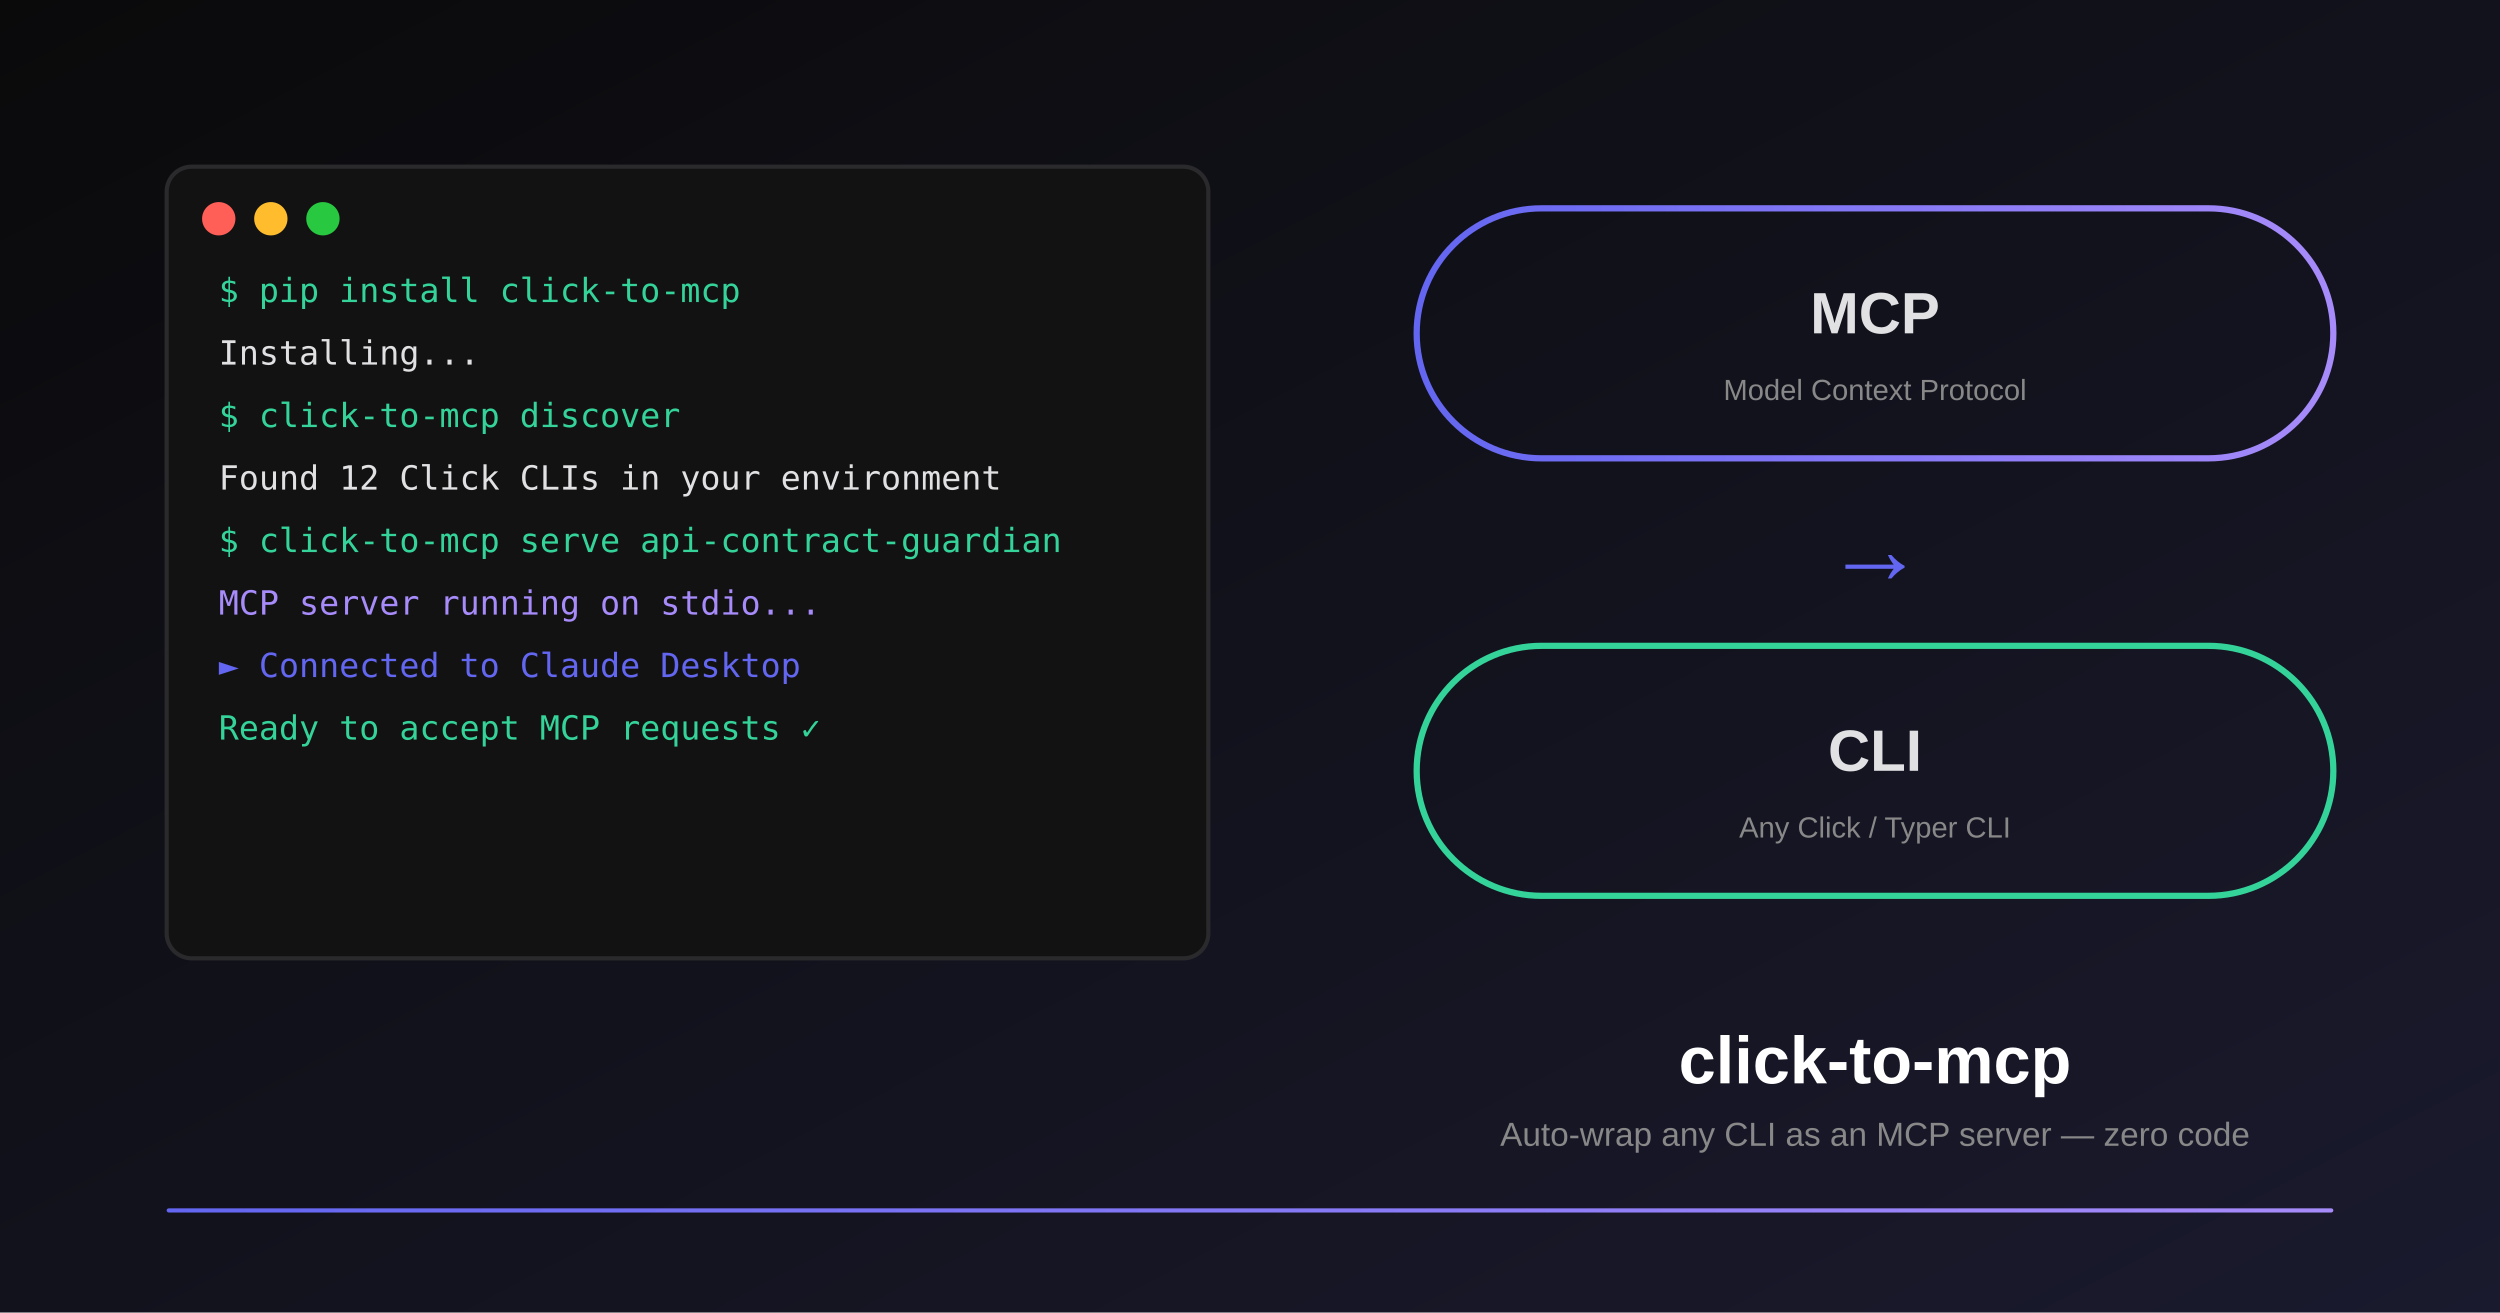
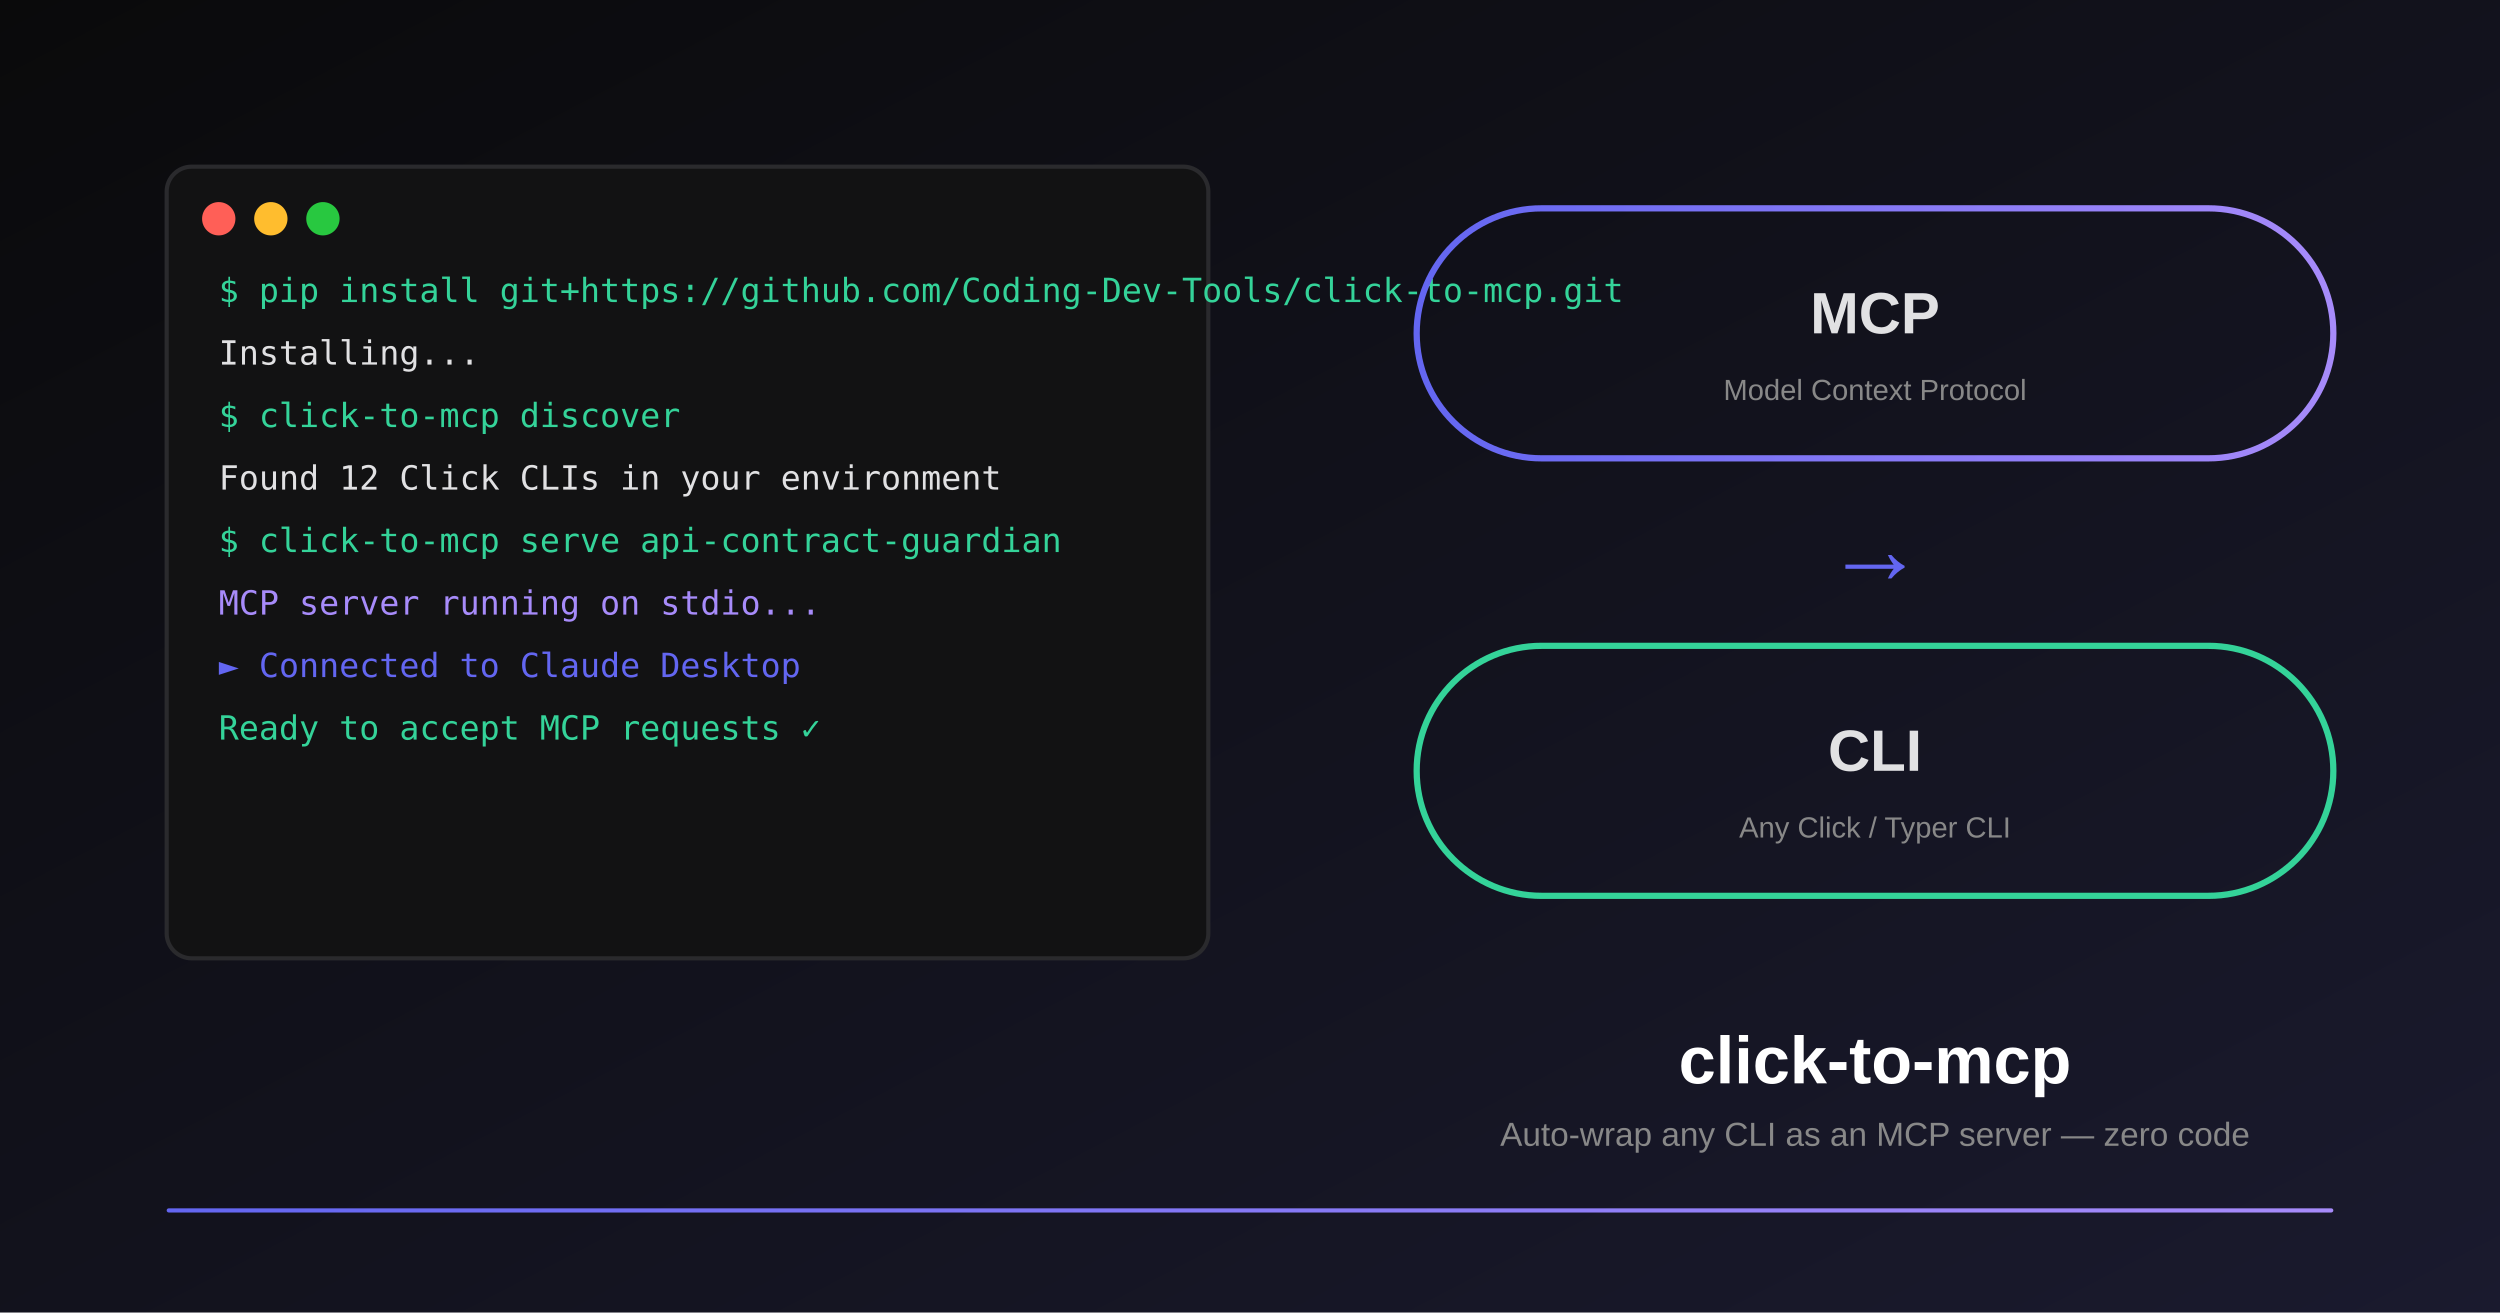
<svg xmlns="http://www.w3.org/2000/svg" viewBox="0 0 1200 630">
  <defs>
    <linearGradient id="bg" x1="0%" y1="0%" x2="100%" y2="100%">
      <stop offset="0%" style="stop-color:#0a0a0b" />
      <stop offset="100%" style="stop-color:#1a1a2e" />
    </linearGradient>
    <linearGradient id="accent" x1="0%" y1="0%" x2="100%" y2="0%">
      <stop offset="0%" style="stop-color:#6366f1" />
      <stop offset="100%" style="stop-color:#a78bfa" />
    </linearGradient>
  </defs>
  <rect width="1200" height="630" fill="url(#bg)" />
  <rect x="80" y="80" width="500" height="380" rx="12" fill="#121213" stroke="#2a2a2d" stroke-width="2" />
  <circle cx="105" cy="105" r="8" fill="#ff5f57" />
  <circle cx="130" cy="105" r="8" fill="#ffbd2e" />
  <circle cx="155" cy="105" r="8" fill="#28c840" />
-   <text x="105" y="145" font-family="Consolas, monospace" font-size="16" fill="#34d399">$ pip install click-to-mcp</text>
+   <text x="105" y="145" font-family="Consolas, monospace" font-size="16" fill="#34d399">$ pip install git+https://github.com/Coding-Dev-Tools/click-to-mcp.git</text>
  <text x="105" y="175" font-family="Consolas, monospace" font-size="16" fill="#e1e1e3">Installing...</text>
  <text x="105" y="205" font-family="Consolas, monospace" font-size="16" fill="#34d399">$ click-to-mcp discover</text>
  <text x="105" y="235" font-family="Consolas, monospace" font-size="16" fill="#e1e1e3">Found 12 Click CLIs in your environment</text>
  <text x="105" y="265" font-family="Consolas, monospace" font-size="16" fill="#34d399">$ click-to-mcp serve api-contract-guardian</text>
  <text x="105" y="295" font-family="Consolas, monospace" font-size="16" fill="#a78bfa">MCP server running on stdio...</text>
  <text x="105" y="325" font-family="Consolas, monospace" font-size="16" fill="#6366f1">► Connected to Claude Desktop</text>
  <text x="105" y="355" font-family="Consolas, monospace" font-size="16" fill="#34d399">Ready to accept MCP requests ✓</text>
  <rect x="680" y="100" width="440" height="120" rx="60" fill="none" stroke="url(#accent)" stroke-width="3" />
  <text x="900" y="160" font-family="Arial, sans-serif" font-size="28" fill="#e1e1e3" text-anchor="middle" font-weight="700">MCP</text>
  <text x="900" y="192" font-family="Arial, sans-serif" font-size="14" fill="#888" text-anchor="middle">Model Context Protocol</text>
  <text x="900" y="280" font-family="Arial, sans-serif" font-size="48" fill="#6366f1" text-anchor="middle">→</text>
  <rect x="680" y="310" width="440" height="120" rx="60" fill="none" stroke="#34d399" stroke-width="3" />
  <text x="900" y="370" font-family="Arial, sans-serif" font-size="28" fill="#e1e1e3" text-anchor="middle" font-weight="700">CLI</text>
  <text x="900" y="402" font-family="Arial, sans-serif" font-size="14" fill="#888" text-anchor="middle">Any Click / Typer CLI</text>
  <text x="900" y="520" font-family="Arial, sans-serif" font-size="32" fill="#fff" text-anchor="middle" font-weight="800">click-to-mcp</text>
  <text x="900" y="550" font-family="Arial, sans-serif" font-size="16" fill="#888" text-anchor="middle">Auto-wrap any CLI as an MCP server — zero code</text>
  <rect x="80" y="580" width="1040" height="2" fill="url(#accent)" rx="1" />
</svg>
